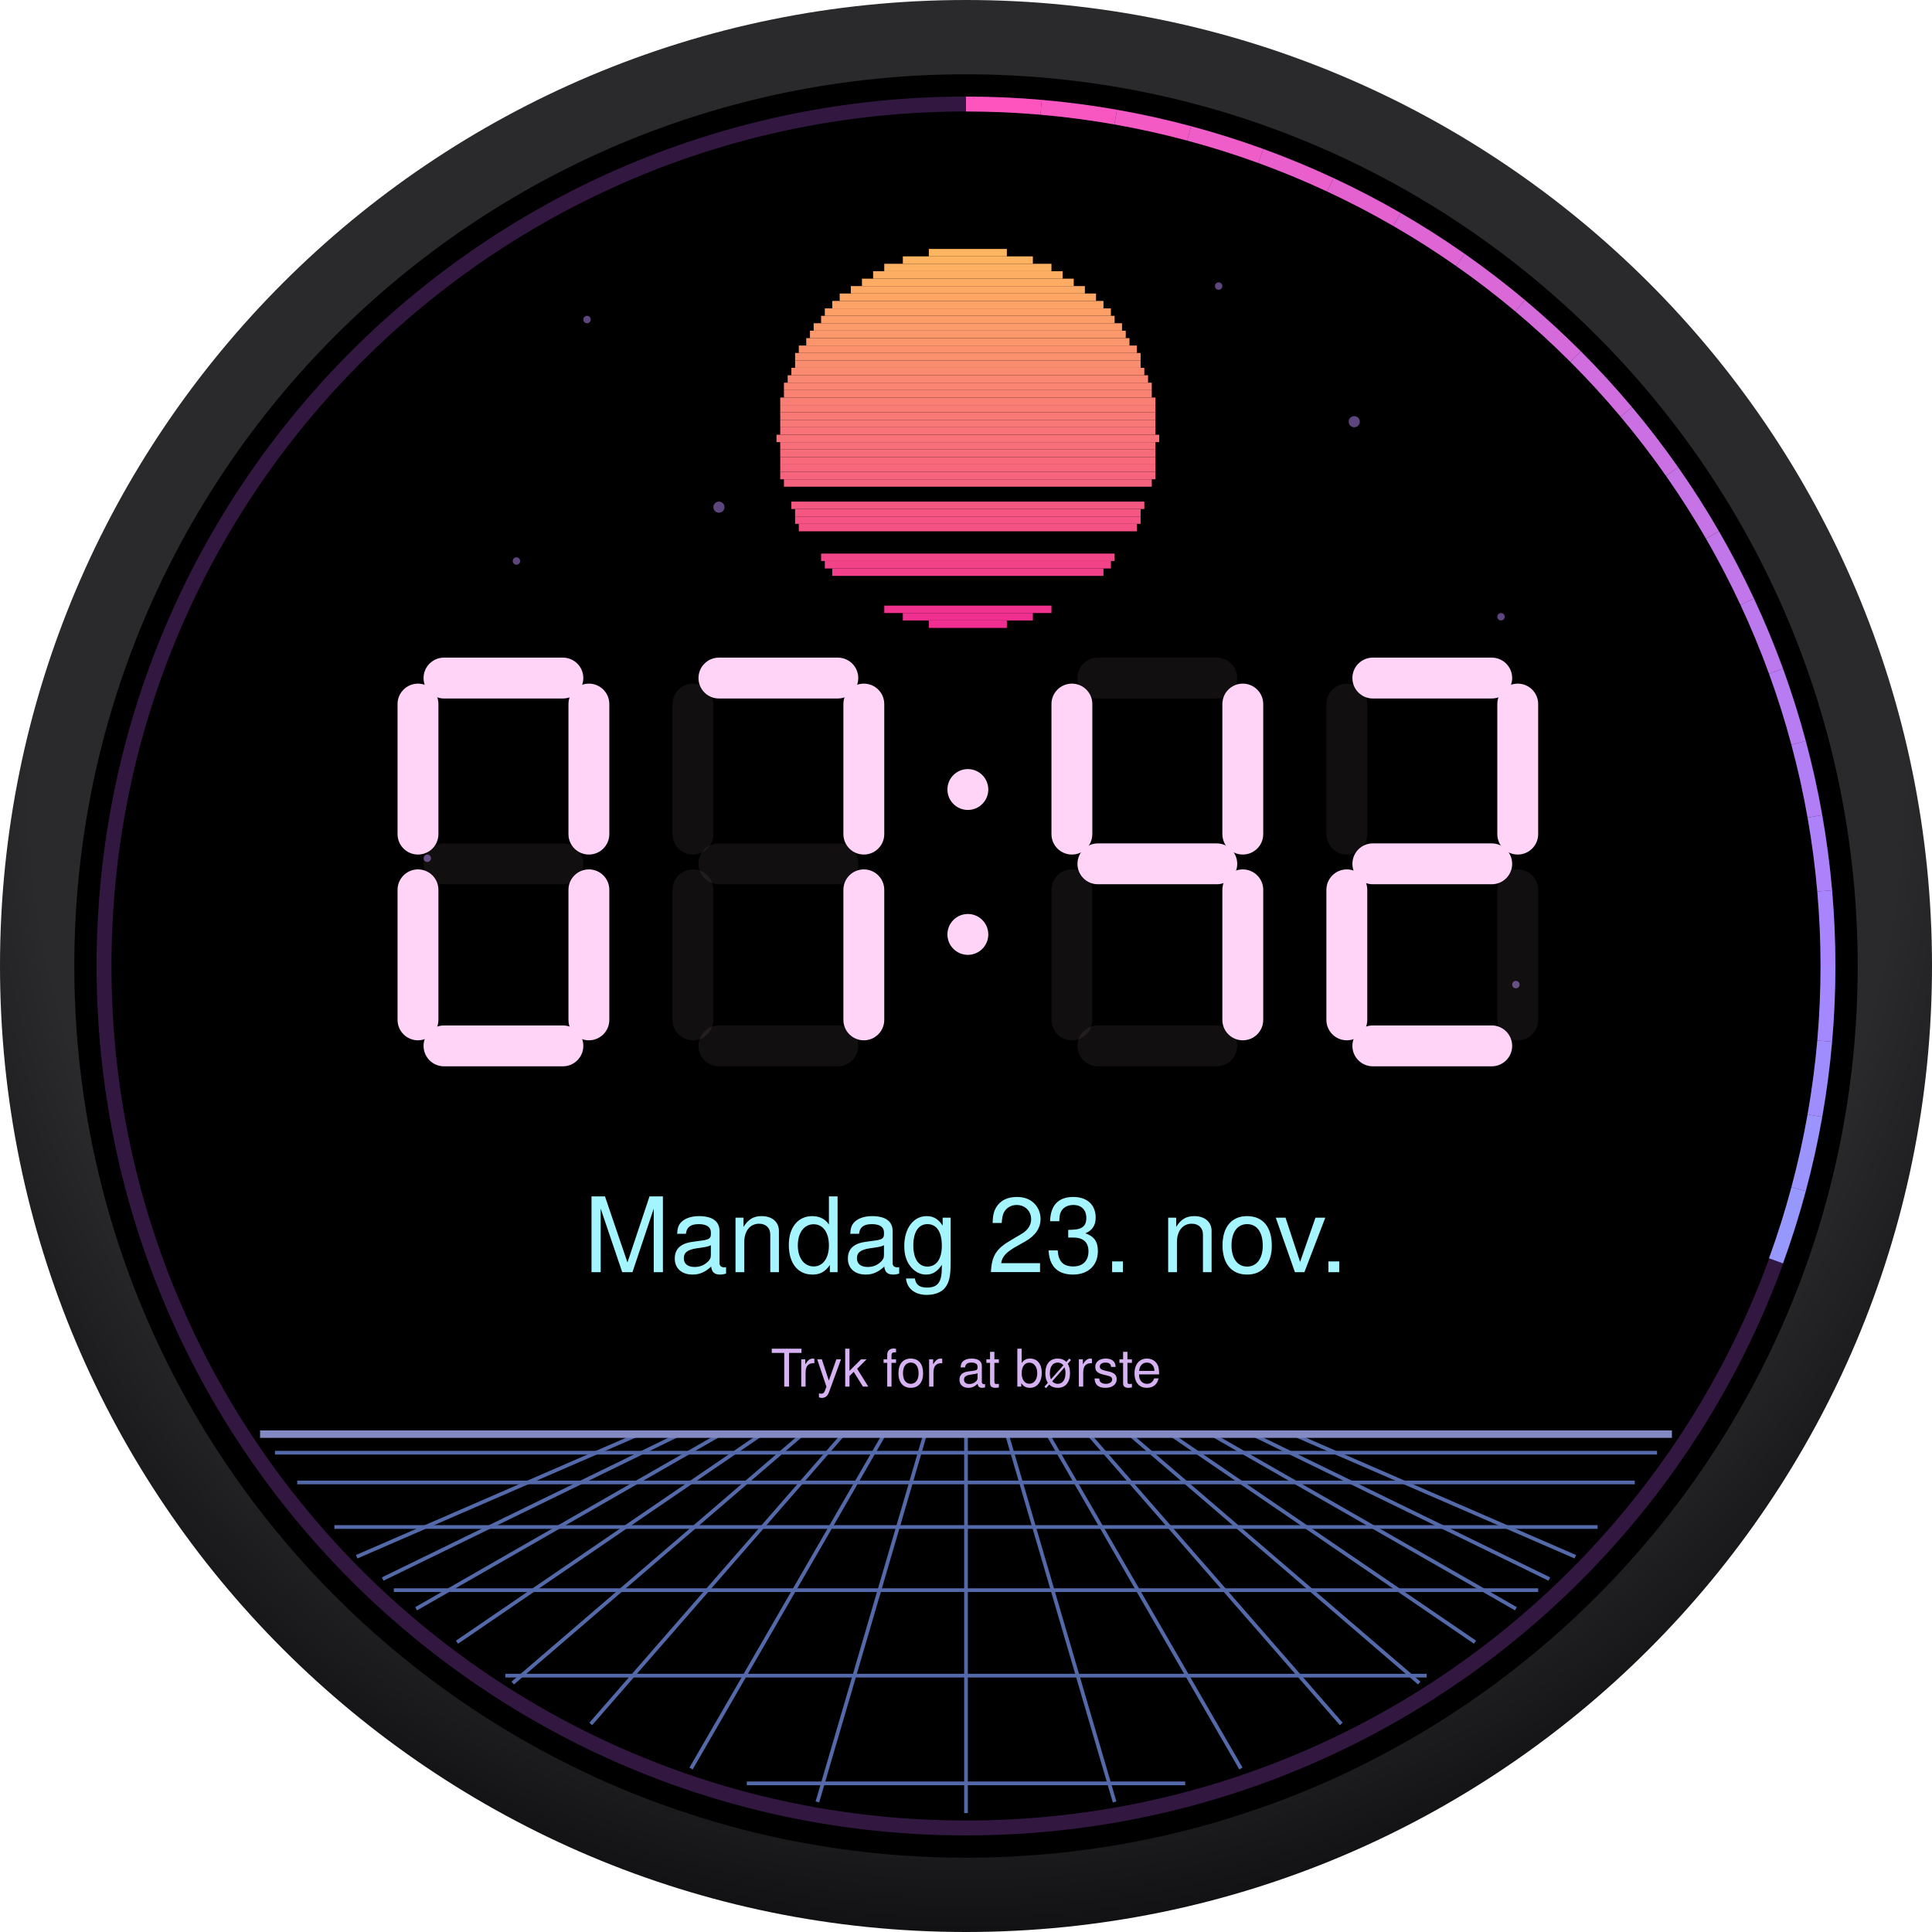
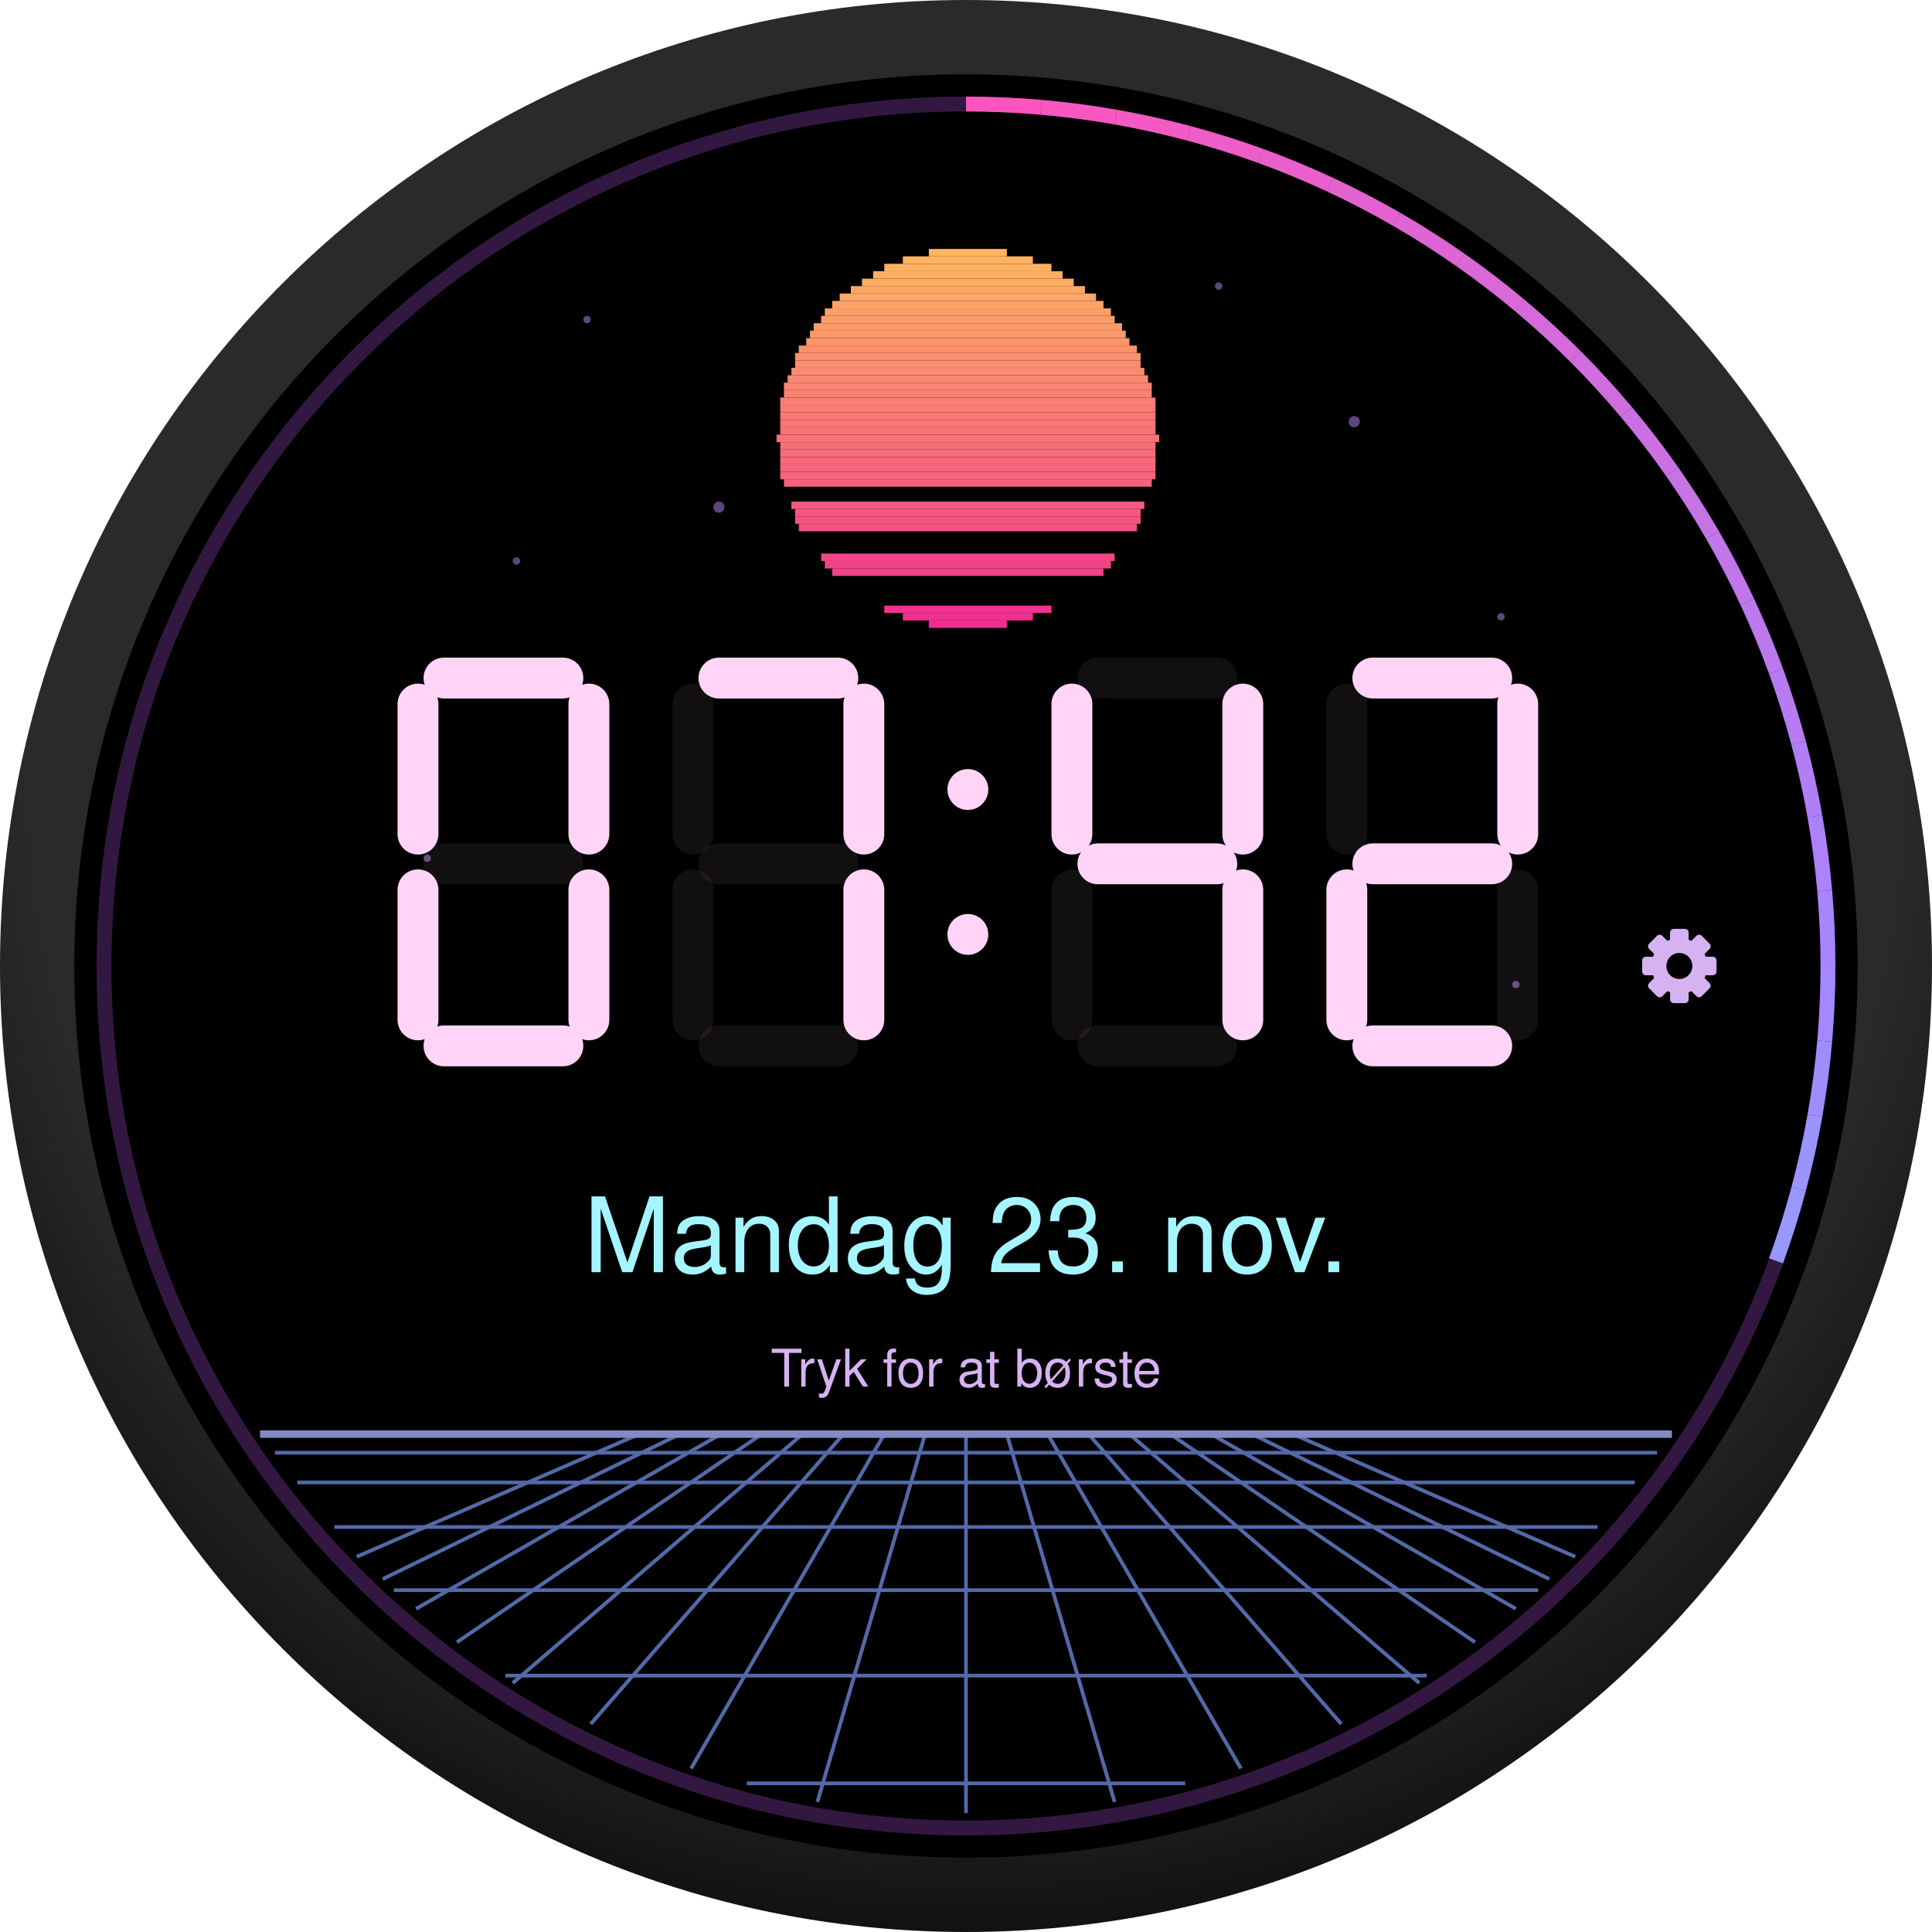
<svg xmlns="http://www.w3.org/2000/svg" width="520" height="520" viewBox="0 0 520 520">
  <defs>
    <clipPath id="screen">
      <circle cx="240" cy="240" r="240" />
    </clipPath>
    <radialGradient id="bezel" cx="50%" cy="40%" r="60%">
      <stop offset="80%" stop-color="#2A2A2D" />
      <stop offset="100%" stop-color="#111113" />
    </radialGradient>
  </defs>
  <circle cx="260" cy="260" r="260" fill="url(#bezel)" />
  <g transform="translate(20 20)" clip-path="url(#screen)">
    <rect width="480" height="480" fill="#000" />
    <g class="synth-backdrop" opacity="1.000">
      <rect x="137" y="65" width="2" height="2" rx="1" fill="#5D467E" fill-opacity="1.000" />
      <rect x="172" y="115" width="3" height="3" rx="1.5" fill="#5D467E" fill-opacity="1.000" />
      <rect x="307" y="56" width="2" height="2" rx="1" fill="#5D467E" fill-opacity="1.000" />
      <rect x="343" y="92" width="3" height="3" rx="1.5" fill="#5D467E" fill-opacity="1.000" />
      <rect x="118" y="130" width="2" height="2" rx="1" fill="#5D467E" fill-opacity="1.000" />
      <rect x="383" y="145" width="2" height="2" rx="1" fill="#5D467E" fill-opacity="1.000" />
      <rect x="94" y="210" width="2" height="2" rx="1" fill="#5D467E" fill-opacity="1.000" />
      <rect x="387" y="244" width="2" height="2" rx="1" fill="#5D467E" fill-opacity="1.000" />
      <rect x="230" y="47" width="21" height="2" fill="#ffb660" />
      <rect x="223" y="49" width="35" height="2" fill="#ffb361" />
      <rect x="218" y="51" width="45" height="2" fill="#feb162" />
      <rect x="215" y="53" width="51" height="2" fill="#feae63" />
      <rect x="212" y="55" width="57" height="2" fill="#feab64" />
      <rect x="209" y="57" width="63" height="2" fill="#fea865" />
      <rect x="206" y="59" width="69" height="2" fill="#fda666" />
      <rect x="204" y="61" width="73" height="2" fill="#fda367" />
      <rect x="202" y="63" width="77" height="2" fill="#fda068" />
      <rect x="201" y="65" width="79" height="2" fill="#fc9d69" />
      <rect x="199" y="67" width="83" height="2" fill="#fc9b6a" />
      <rect x="198" y="69" width="85" height="2" fill="#fc986b" />
      <rect x="197" y="71" width="87" height="2" fill="#fb956c" />
      <rect x="195" y="73" width="91" height="2" fill="#fb926d" />
      <rect x="194" y="75" width="93" height="2" fill="#fb906e" />
      <rect x="194" y="77" width="93" height="2" fill="#fb8d6f" />
      <rect x="193" y="79" width="95" height="2" fill="#fa8a70" />
      <rect x="192" y="81" width="97" height="2" fill="#fa8771" />
      <rect x="191" y="83" width="99" height="2" fill="#fa8572" />
      <rect x="191" y="85" width="99" height="2" fill="#f98273" />
      <rect x="190" y="87" width="101" height="2" fill="#f97f74" />
      <rect x="190" y="89" width="101" height="2" fill="#f97c75" />
      <rect x="190" y="91" width="101" height="2" fill="#f87a76" />
      <rect x="190" y="93" width="101" height="2" fill="#f87777" />
      <rect x="190" y="95" width="101" height="2" fill="#f87478" />
      <rect x="189" y="97" width="103" height="2" fill="#f87279" />
      <rect x="190" y="99" width="101" height="2" fill="#f76f79" />
      <rect x="190" y="101" width="101" height="2" fill="#f76c7a" />
      <rect x="190" y="103" width="101" height="2" fill="#f7697b" />
      <rect x="190" y="105" width="101" height="2" fill="#f6677c" />
      <rect x="190" y="107" width="101" height="2" fill="#f6647d" />
      <rect x="191" y="109" width="99" height="2" fill="#f6617e" />
      <rect x="193" y="115" width="95" height="2" fill="#f55981" />
      <rect x="194" y="117" width="93" height="2" fill="#f55682" />
      <rect x="194" y="119" width="93" height="2" fill="#f45383" />
      <rect x="195" y="121" width="91" height="2" fill="#f45184" />
      <rect x="201" y="129" width="79" height="2" fill="#f34688" />
      <rect x="202" y="131" width="77" height="2" fill="#f24389" />
      <rect x="204" y="133" width="73" height="2" fill="#f2408a" />
      <rect x="218" y="143" width="45" height="2" fill="#f1328f" />
      <rect x="223" y="145" width="35" height="2" fill="#f03090" />
      <rect x="230" y="147" width="21" height="2" fill="#f02d91" />
      <path d="M152 366 L76 399" stroke="#5469a9" stroke-width="1" />
      <path d="M163 366 L83 405" stroke="#5469a9" stroke-width="1" />
      <path d="M174 366 L92 413" stroke="#5469a9" stroke-width="1" />
      <path d="M185 366 L103 422" stroke="#5469a9" stroke-width="1" />
      <path d="M196 366 L118 433" stroke="#5469a9" stroke-width="1" />
      <path d="M207 366 L139 444" stroke="#5469a9" stroke-width="1" />
      <path d="M218 366 L166 456" stroke="#5469a9" stroke-width="1" />
      <path d="M229 366 L200 465" stroke="#5469a9" stroke-width="1" />
      <path d="M240 366 L240 468" stroke="#5469a9" stroke-width="1" />
      <path d="M251 366 L280 465" stroke="#5469a9" stroke-width="1" />
      <path d="M262 366 L314 456" stroke="#5469a9" stroke-width="1" />
      <path d="M273 366 L341 444" stroke="#5469a9" stroke-width="1" />
      <path d="M284 366 L362 433" stroke="#5469a9" stroke-width="1" />
      <path d="M295 366 L377 422" stroke="#5469a9" stroke-width="1" />
      <path d="M306 366 L388 413" stroke="#5469a9" stroke-width="1" />
      <path d="M317 366 L397 405" stroke="#5469a9" stroke-width="1" />
      <path d="M328 366 L404 399" stroke="#5469a9" stroke-width="1" />
      <path d="M50 366 L430 366" stroke="#8389c3" stroke-width="2" />
      <path d="M54 371 L426 371" stroke="#5469a9" stroke-width="1" />
      <path d="M60 379 L420 379" stroke="#5469a9" stroke-width="1" />
      <path d="M70 391 L410 391" stroke="#5469a9" stroke-width="1" />
      <path d="M86 408 L394 408" stroke="#5469a9" stroke-width="1" />
      <path d="M116 431 L364 431" stroke="#5469a9" stroke-width="1" />
      <path d="M181 460 L299 460" stroke="#5469a9" stroke-width="1" />
    </g>
    <circle cx="240" cy="240" r="232" fill="none" stroke="#321841" stroke-opacity="1.000" stroke-width="4" />
    <g class="synth-ring">
      <path d="M240.00 8.00 A232 232 0 0 1 260.22 8.88" fill="none" stroke="#fd54bd" stroke-opacity="1.000" stroke-width="4" stroke-linecap="butt" />
      <path d="M260.22 8.88 A232 232 0 0 1 280.29 11.52" fill="none" stroke="#f857c1" stroke-opacity="1.000" stroke-width="4" stroke-linecap="butt" />
      <path d="M280.29 11.52 A232 232 0 0 1 300.05 15.91" fill="none" stroke="#f35ac4" stroke-opacity="1.000" stroke-width="4" stroke-linecap="butt" />
      <path d="M300.05 15.91 A232 232 0 0 1 319.35 21.99" fill="none" stroke="#ee5dc8" stroke-opacity="1.000" stroke-width="4" stroke-linecap="butt" />
      <path d="M319.35 21.99 A232 232 0 0 1 338.05 29.74" fill="none" stroke="#e960cc" stroke-opacity="1.000" stroke-width="4" stroke-linecap="butt" />
      <path d="M338.05 29.74 A232 232 0 0 1 356.00 39.08" fill="none" stroke="#e462d0" stroke-opacity="1.000" stroke-width="4" stroke-linecap="butt" />
      <path d="M356.00 39.08 A232 232 0 0 1 373.07 49.96" fill="none" stroke="#df65d4" stroke-opacity="1.000" stroke-width="4" stroke-linecap="butt" />
      <path d="M373.07 49.96 A232 232 0 0 1 389.13 62.28" fill="none" stroke="#da68d7" stroke-opacity="1.000" stroke-width="4" stroke-linecap="butt" />
      <path d="M389.13 62.28 A232 232 0 0 1 404.05 75.95" fill="none" stroke="#d56bdb" stroke-opacity="1.000" stroke-width="4" stroke-linecap="butt" />
      <path d="M404.05 75.95 A232 232 0 0 1 417.72 90.87" fill="none" stroke="#d06ddf" stroke-opacity="1.000" stroke-width="4" stroke-linecap="butt" />
      <path d="M417.72 90.87 A232 232 0 0 1 430.04 106.93" fill="none" stroke="#cb70e3" stroke-opacity="1.000" stroke-width="4" stroke-linecap="butt" />
      <path d="M430.04 106.93 A232 232 0 0 1 440.92 124.00" fill="none" stroke="#c673e6" stroke-opacity="1.000" stroke-width="4" stroke-linecap="butt" />
      <path d="M440.92 124.00 A232 232 0 0 1 450.26 141.95" fill="none" stroke="#c176ea" stroke-opacity="1.000" stroke-width="4" stroke-linecap="butt" />
      <path d="M450.26 141.95 A232 232 0 0 1 458.01 160.65" fill="none" stroke="#bc79ee" stroke-opacity="1.000" stroke-width="4" stroke-linecap="butt" />
      <path d="M458.01 160.65 A232 232 0 0 1 464.09 179.95" fill="none" stroke="#b77bf2" stroke-opacity="1.000" stroke-width="4" stroke-linecap="butt" />
      <path d="M464.09 179.95 A232 232 0 0 1 468.48 199.71" fill="none" stroke="#b27ef6" stroke-opacity="1.000" stroke-width="4" stroke-linecap="butt" />
      <path d="M468.48 199.71 A232 232 0 0 1 471.12 219.78" fill="none" stroke="#ad81f9" stroke-opacity="1.000" stroke-width="4" stroke-linecap="butt" />
      <path d="M471.12 219.78 A232 232 0 0 1 472.00 240.00" fill="none" stroke="#a884fd" stroke-opacity="1.000" stroke-width="4" stroke-linecap="butt" />
      <path d="M472.00 240.00 A232 232 0 0 1 471.12 260.22" fill="none" stroke="#a488ff" stroke-opacity="1.000" stroke-width="4" stroke-linecap="butt" />
      <path d="M471.12 260.22 A232 232 0 0 1 468.48 280.29" fill="none" stroke="#9f8dfe" stroke-opacity="1.000" stroke-width="4" stroke-linecap="butt" />
      <path d="M468.48 280.29 A232 232 0 0 1 464.09 300.05" fill="none" stroke="#9b93fe" stroke-opacity="1.000" stroke-width="4" stroke-linecap="butt" />
      <path d="M464.09 300.05 A232 232 0 0 1 458.01 319.35" fill="none" stroke="#9698fd" stroke-opacity="1.000" stroke-width="4" stroke-linecap="butt" />
    </g>
    <text x="240" y="316" font-family="Montserrat, 'Segoe UI', Helvetica, Arial, sans-serif" font-size="28" font-weight="500" fill="#a4f5ff" fill-opacity="1.000" text-anchor="middle" dominant-baseline="central">Mandag 23. nov.</text>
    <text x="240" y="350" font-family="Montserrat, 'Segoe UI', Helvetica, Arial, sans-serif" font-size="14" font-weight="500" fill="#d6b2f2" fill-opacity="1.000" text-anchor="middle" dominant-baseline="central">Tryk for at børste</text>
+     <g class="settings-gear" fill="#d6b2f2" opacity="1.000">
+       <rect x="429.5" y="230" width="5" height="6" rx="1" transform="rotate(0 432 240)" />
+       <rect x="429.5" y="230" width="5" height="6" rx="1" transform="rotate(45 432 240)" />
+       <rect x="429.5" y="230" width="5" height="6" rx="1" transform="rotate(90 432 240)" />
+       <rect x="429.5" y="230" width="5" height="6" rx="1" transform="rotate(135 432 240)" />
+       <rect x="429.5" y="230" width="5" height="6" rx="1" transform="rotate(180 432 240)" />
+       <rect x="429.5" y="230" width="5" height="6" rx="1" transform="rotate(225 432 240)" />
+       <rect x="429.5" y="230" width="5" height="6" rx="1" transform="rotate(270 432 240)" />
+       <rect x="429.5" y="230" width="5" height="6" rx="1" transform="rotate(315 432 240)" />
+       <circle cx="432" cy="240" r="5.5" fill="none" stroke="#d6b2f2" stroke-width="4" />
+     </g>
    <rect x="94" y="157" width="43" height="11" rx="5.5" fill="#ffd4f7" fill-opacity="1.000" />
    <rect x="133" y="164" width="11" height="46" rx="5.5" fill="#ffd4f7" fill-opacity="1.000" />
    <rect x="133" y="214" width="11" height="46" rx="5.5" fill="#ffd4f7" fill-opacity="1.000" />
    <rect x="94" y="256" width="43" height="11" rx="5.5" fill="#ffd4f7" fill-opacity="1.000" />
    <rect x="87" y="214" width="11" height="46" rx="5.5" fill="#ffd4f7" fill-opacity="1.000" />
    <rect x="87" y="164" width="11" height="46" rx="5.5" fill="#ffd4f7" fill-opacity="1.000" />
    <rect x="94" y="207" width="43" height="11" rx="5.5" fill="#ffd4f7" fill-opacity="0.071" />
    <rect x="168" y="157" width="43" height="11" rx="5.5" fill="#ffd4f7" fill-opacity="1.000" />
    <rect x="207" y="164" width="11" height="46" rx="5.5" fill="#ffd4f7" fill-opacity="1.000" />
    <rect x="207" y="214" width="11" height="46" rx="5.5" fill="#ffd4f7" fill-opacity="1.000" />
    <rect x="168" y="256" width="43" height="11" rx="5.5" fill="#ffd4f7" fill-opacity="0.071" />
    <rect x="161" y="214" width="11" height="46" rx="5.5" fill="#ffd4f7" fill-opacity="0.071" />
    <rect x="161" y="164" width="11" height="46" rx="5.5" fill="#ffd4f7" fill-opacity="0.071" />
    <rect x="168" y="207" width="43" height="11" rx="5.5" fill="#ffd4f7" fill-opacity="0.071" />
    <rect x="235" y="187" width="11" height="11" rx="5.5" fill="#ffd4f7" fill-opacity="1.000" />
    <rect x="235" y="226" width="11" height="11" rx="5.5" fill="#ffd4f7" fill-opacity="1.000" />
    <rect x="270" y="157" width="43" height="11" rx="5.5" fill="#ffd4f7" fill-opacity="0.071" />
    <rect x="309" y="164" width="11" height="46" rx="5.5" fill="#ffd4f7" fill-opacity="1.000" />
    <rect x="309" y="214" width="11" height="46" rx="5.5" fill="#ffd4f7" fill-opacity="1.000" />
    <rect x="270" y="256" width="43" height="11" rx="5.5" fill="#ffd4f7" fill-opacity="0.071" />
    <rect x="263" y="214" width="11" height="46" rx="5.5" fill="#ffd4f7" fill-opacity="0.071" />
    <rect x="263" y="164" width="11" height="46" rx="5.5" fill="#ffd4f7" fill-opacity="1.000" />
    <rect x="270" y="207" width="43" height="11" rx="5.5" fill="#ffd4f7" fill-opacity="1.000" />
    <rect x="344" y="157" width="43" height="11" rx="5.5" fill="#ffd4f7" fill-opacity="1.000" />
    <rect x="383" y="164" width="11" height="46" rx="5.5" fill="#ffd4f7" fill-opacity="1.000" />
    <rect x="383" y="214" width="11" height="46" rx="5.5" fill="#ffd4f7" fill-opacity="0.071" />
    <rect x="344" y="256" width="43" height="11" rx="5.5" fill="#ffd4f7" fill-opacity="1.000" />
    <rect x="337" y="214" width="11" height="46" rx="5.5" fill="#ffd4f7" fill-opacity="1.000" />
    <rect x="337" y="164" width="11" height="46" rx="5.5" fill="#ffd4f7" fill-opacity="0.071" />
    <rect x="344" y="207" width="43" height="11" rx="5.5" fill="#ffd4f7" fill-opacity="1.000" />
  </g>
</svg>
